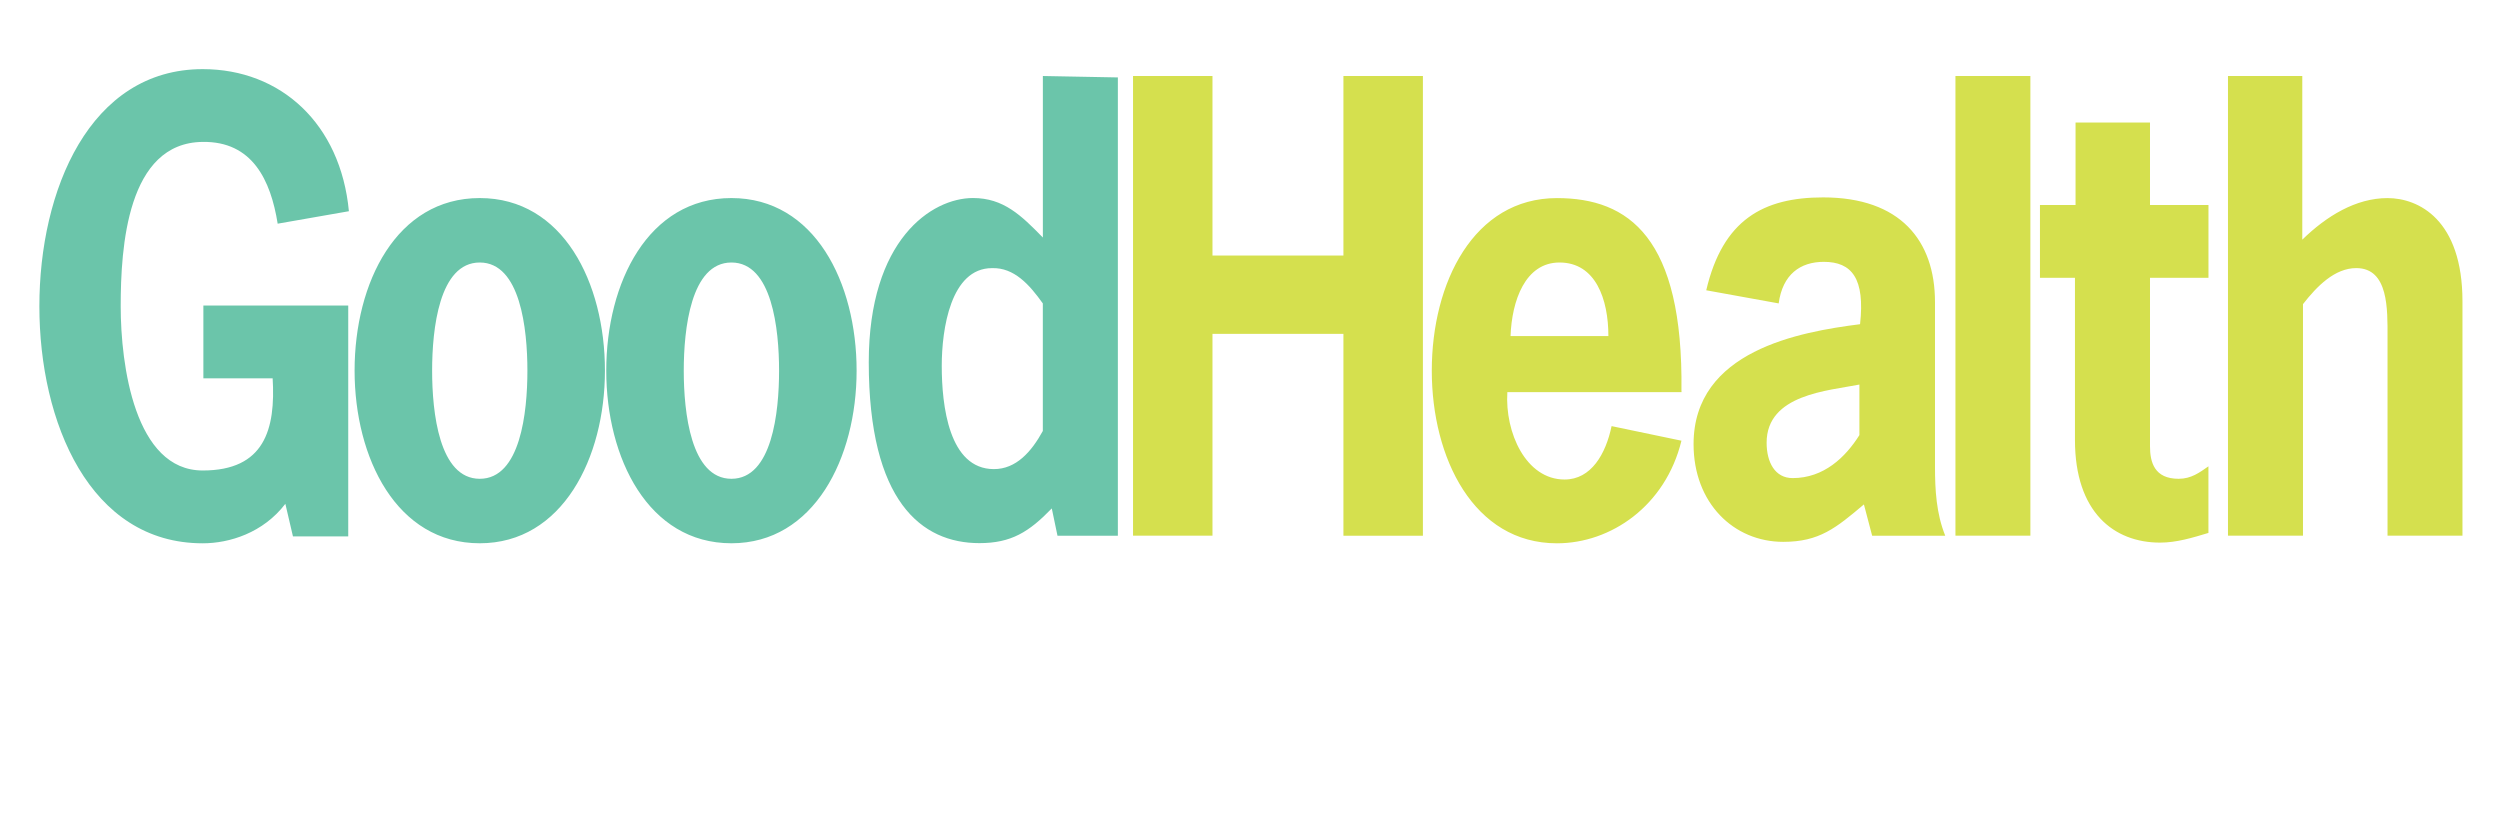
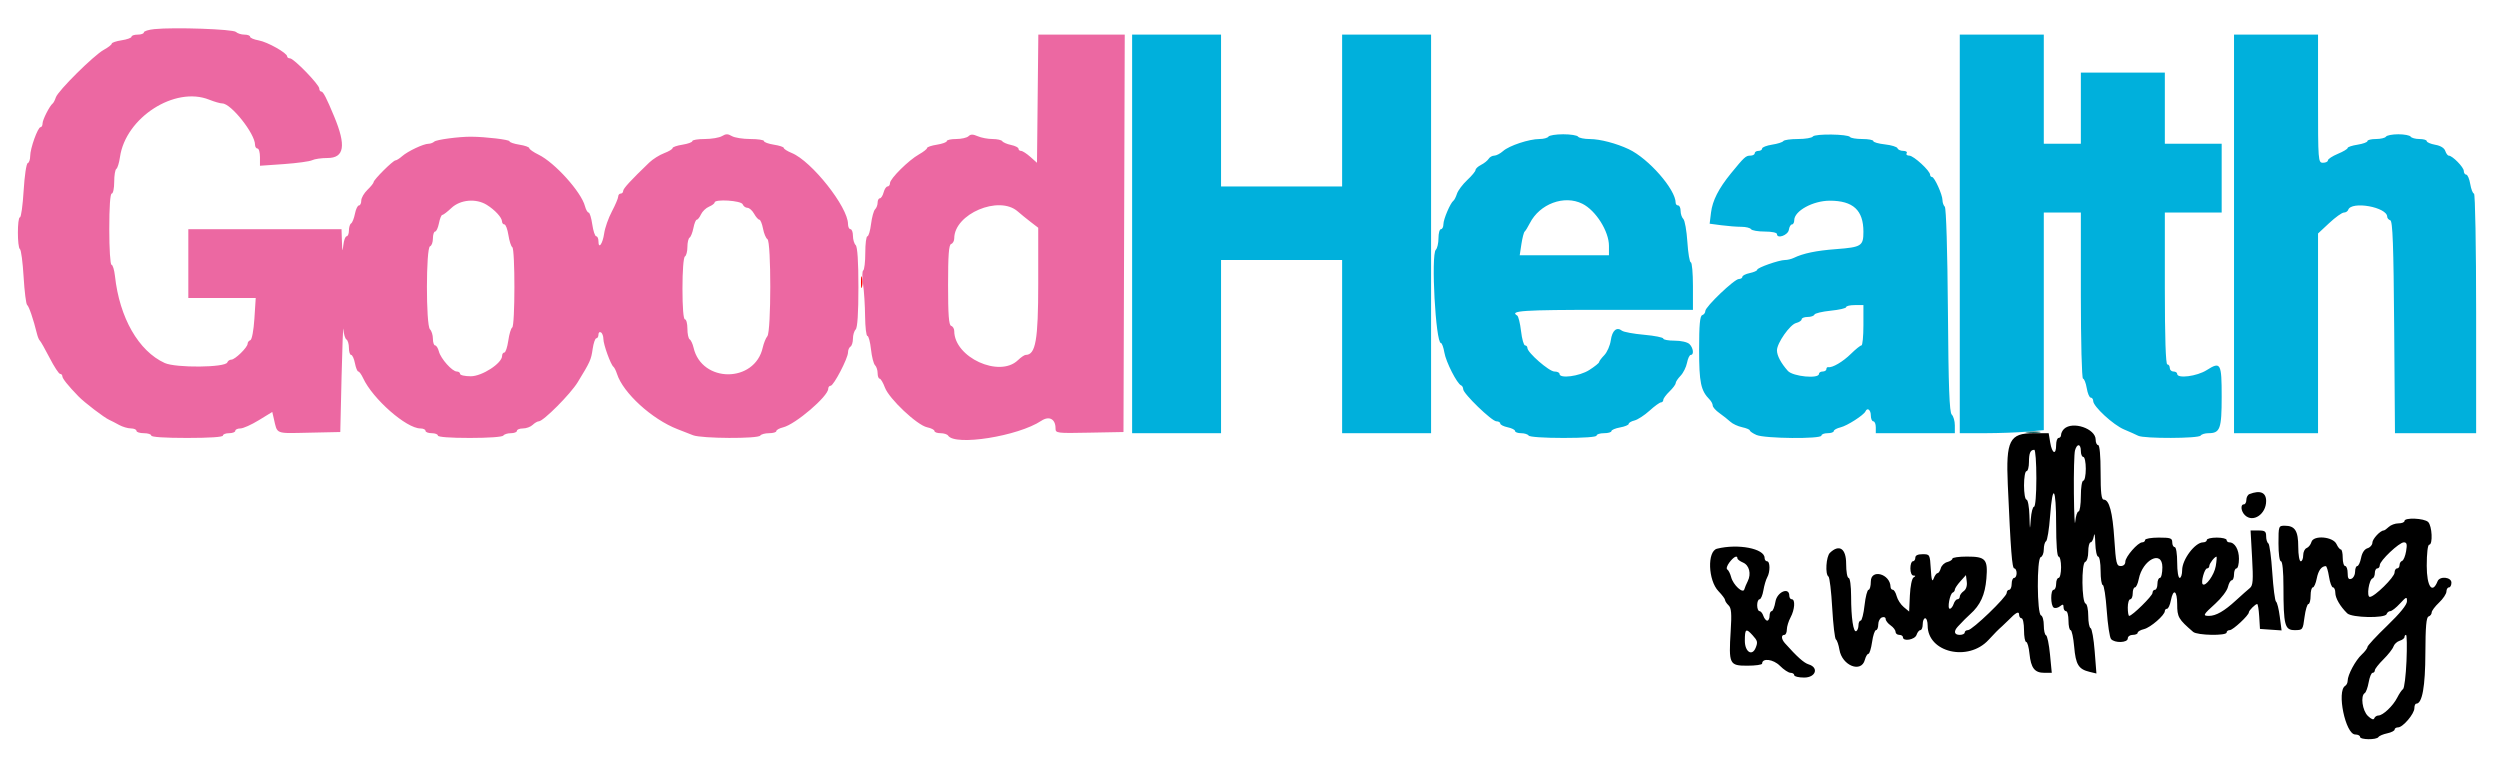
- <svg xmlns="http://www.w3.org/2000/svg" xmlns:xlink="http://www.w3.org/1999/xlink" version="1.1" id="Layer_1" x="0px" y="0px" width="71.999px" height="24px" viewBox="0 0 71.999 24" enable-background="new 0 0 71.999 24" xml:space="preserve">
-   <g>
-     <g>
-       <g>
-         <g>
-           <defs>
-             <rect id="SVGID_1_" y="1.811" width="71.999" height="14.035" />
-           </defs>
-           <clipPath id="SVGID_2_">
-             <use xlink:href="#SVGID_1_" overflow="visible" />
-           </clipPath>
-           <path clip-path="url(#SVGID_2_)" fill="#D5E04E" d="M66.325,2.189h-2.16v13.238h2.16V8.759c0.404-0.519,0.916-1.038,1.535-1.038      c0.934,0,0.9,1.198,0.9,1.977v5.729h2.158V8.68c0-2.355-1.264-2.975-2.158-2.975c-0.914,0-1.758,0.518-2.455,1.197V2.189H66.325      z M61.937,3.528h-2.162v2.375h-1.025V8h1.008v4.672c0,2.076,1.117,2.955,2.451,2.955c0.479,0,0.934-0.141,1.393-0.279V13.43      c-0.258,0.18-0.496,0.359-0.859,0.359c-0.699,0-0.824-0.479-0.824-0.938V8h1.684V5.903h-1.684V3.528H61.937z M58.474,2.189      h-2.158v13.238h2.158V2.189z M53.55,12.531c-0.402,0.639-1.025,1.238-1.922,1.238c-0.512,0-0.75-0.459-0.75-1.019      c0-1.396,1.777-1.496,2.672-1.675V12.531z M53.917,15.428h2.105c-0.258-0.641-0.295-1.318-0.295-1.998V8.7      c0-1.777-1.004-3.015-3.221-3.015c-1.719,0-2.889,0.64-3.367,2.675l2.086,0.378c0.113-0.837,0.623-1.197,1.299-1.197      c0.809,0,1.191,0.478,1.045,1.796c-1.738,0.221-4.795,0.76-4.795,3.455c0,1.694,1.154,2.813,2.582,2.813      c1.041,0,1.52-0.399,2.324-1.078L53.917,15.428z M48.425,11.256c0.057-4.413-1.516-5.551-3.586-5.551      c-2.396,0-3.604,2.435-3.604,4.971c0,2.516,1.207,4.971,3.604,4.971c1.557,0,3.129-1.08,3.586-2.955l-2.012-0.42      c-0.166,0.799-0.586,1.538-1.354,1.538c-1.115,0-1.721-1.355-1.648-2.516h5.016v-0.037H48.425z M43.503,9.678      c0.037-1.019,0.422-2.118,1.41-2.118c1.043,0,1.408,1.059,1.408,2.118H43.503z M34.919,7.36V2.189h-2.288v13.238h2.288V9.616      h3.771v5.812h2.289V2.189h-2.289V7.36H34.919z" />
-         </g>
-       </g>
-     </g>
-     <g>
-       <g>
-         <g>
-           <defs>
-             <rect id="SVGID_3_" y="1.811" width="71.999" height="14.035" />
-           </defs>
-           <clipPath id="SVGID_4_">
-             <use xlink:href="#SVGID_3_" overflow="visible" />
-           </clipPath>
-           <path clip-path="url(#SVGID_4_)" fill="#6BC5AA" d="M30.033,8.739v3.673c-0.329,0.6-0.769,1.098-1.409,1.098      c-1.299,0-1.502-1.836-1.502-2.974c0-1.057,0.257-2.814,1.447-2.814C29.208,7.702,29.65,8.201,30.033,8.739 M30.455,15.428      h1.739V2.23l-2.16-0.041v4.652c-0.623-0.639-1.134-1.138-2.012-1.138c-1.191,0-3.002,1.197-3.002,4.73      c0,4.012,1.521,5.209,3.186,5.209c0.914,0,1.427-0.319,2.085-1L30.455,15.428z M21.065,13.789c-1.171,0-1.373-1.916-1.373-3.113      c0-1.197,0.202-3.116,1.373-3.116s1.372,1.919,1.372,3.116C22.437,11.873,22.237,13.789,21.065,13.789 M21.065,15.646      c2.379,0,3.605-2.455,3.605-4.971c0-2.536-1.208-4.971-3.605-4.971c-2.398,0-3.605,2.435-3.605,4.971      C17.46,13.191,18.667,15.646,21.065,15.646 M13.817,13.789c-1.171,0-1.372-1.916-1.372-3.113c0-1.197,0.201-3.116,1.372-3.116      c1.171,0,1.372,1.919,1.372,3.116C15.189,11.873,14.989,13.789,13.817,13.789 M13.817,15.646c2.379,0,3.605-2.455,3.605-4.971      c0-2.536-1.208-4.971-3.605-4.971c-2.398,0-3.605,2.435-3.605,4.971C10.213,13.191,11.421,15.646,13.817,15.646 M7.851,10.875      c0.093,1.496-0.237,2.675-2.013,2.675c-1.958,0-2.362-3.037-2.362-4.731c0-1.698,0.185-4.712,2.362-4.732      c1.429-0.02,1.958,1.098,2.159,2.355l2.051-0.359C9.811,3.568,8.09,1.991,5.838,1.991c-3.259,0-4.704,3.494-4.704,6.829      c0,3.335,1.445,6.827,4.704,6.827c0.769,0,1.739-0.299,2.38-1.137l0.219,0.938h1.592V8.799H5.857v2.096h1.994V10.875z" />
-         </g>
-       </g>
-     </g>
-     <g>
-       <g>
-         <g>
-           <defs>
-             <rect id="SVGID_5_" y="1.811" width="71.999" height="14.035" />
-           </defs>
-           <clipPath id="SVGID_6_">
-             <use xlink:href="#SVGID_5_" overflow="visible" />
-           </clipPath>
-           <path clip-path="url(#SVGID_6_)" fill="none" d="M30.033,8.739v3.673c-0.329,0.6-0.769,1.098-1.409,1.098      c-1.299,0-1.502-1.836-1.502-2.974c0-1.057,0.257-2.814,1.447-2.814C29.208,7.702,29.65,8.201,30.033,8.739z M30.455,15.428      h1.739V2.23l-2.16-0.041v4.652c-0.623-0.639-1.134-1.138-2.012-1.138c-1.191,0-3.002,1.197-3.002,4.73      c0,4.012,1.521,5.209,3.186,5.209c0.914,0,1.427-0.319,2.085-1L30.455,15.428z M21.065,13.789c-1.171,0-1.373-1.916-1.373-3.113      c0-1.197,0.202-3.116,1.373-3.116s1.372,1.919,1.372,3.116C22.437,11.873,22.237,13.789,21.065,13.789z M21.065,15.646      c2.379,0,3.605-2.455,3.605-4.971c0-2.536-1.208-4.971-3.605-4.971c-2.398,0-3.605,2.435-3.605,4.971      C17.46,13.191,18.667,15.646,21.065,15.646z M13.817,13.789c-1.171,0-1.372-1.916-1.372-3.113c0-1.197,0.201-3.116,1.372-3.116      c1.171,0,1.372,1.919,1.372,3.116C15.189,11.873,14.989,13.789,13.817,13.789z M13.817,15.646c2.379,0,3.605-2.455,3.605-4.971      c0-2.536-1.208-4.971-3.605-4.971c-2.398,0-3.605,2.435-3.605,4.971C10.213,13.191,11.421,15.646,13.817,15.646z M7.851,10.875      c0.093,1.496-0.237,2.675-2.013,2.675c-1.958,0-2.362-3.037-2.362-4.731c0-1.698,0.185-4.712,2.362-4.732      c1.429-0.02,1.958,1.098,2.159,2.355l2.051-0.359C9.811,3.568,8.09,1.991,5.838,1.991c-3.259,0-4.704,3.494-4.704,6.829      c0,3.335,1.445,6.827,4.704,6.827c0.769,0,1.739-0.299,2.38-1.137l0.219,0.938h1.592V8.799H5.857v2.096h1.994V10.875z" />
-         </g>
-       </g>
-     </g>
+ <svg xmlns="http://www.w3.org/2000/svg" version="1.1" width="79px" height="24px" viewBox="-0.083 0 79 24" enable-background="new -0.083 0 79 24" xml:space="preserve">
+   <rect id="backgroundrect" width="41.146" height="12.5" x="0" y="0.521" fill="none" stroke="none" class="" style="" />
+   <g class="currentLayer" style="">
+     <path id="path0" d="M65.141,13.554 C65.089,13.604 65.047,13.688 65.047,13.742 C65.047,13.795 65.012,13.839 64.969,13.839 C64.926,13.839 64.891,13.94 64.891,14.064 C64.891,14.391 64.763,14.34 64.705,13.989 L64.655,13.689 L64.182,13.689 C63.417,13.689 63.302,13.918 63.363,15.308 C63.456,17.41 63.498,17.962 63.569,17.962 C63.609,17.962 63.642,18.03 63.642,18.112 C63.642,18.195 63.607,18.262 63.564,18.262 C63.521,18.262 63.486,18.347 63.486,18.45 C63.486,18.553 63.45,18.637 63.408,18.637 C63.365,18.637 63.329,18.682 63.329,18.737 C63.329,18.866 62.241,19.912 62.106,19.912 C62.049,19.912 62.002,19.945 62.002,19.987 C62.002,20.028 61.932,20.062 61.846,20.062 C61.668,20.062 61.644,19.95 61.788,19.796 C61.957,19.615 62.07,19.502 62.174,19.409 C62.496,19.123 62.644,18.798 62.687,18.286 C62.738,17.669 62.666,17.588 62.071,17.588 C61.818,17.588 61.612,17.617 61.612,17.654 C61.612,17.69 61.539,17.738 61.45,17.761 C61.361,17.783 61.269,17.871 61.246,17.957 C61.222,18.042 61.176,18.112 61.143,18.112 C61.11,18.112 61.055,18.188 61.021,18.281 C60.974,18.406 60.951,18.329 60.93,17.981 C60.902,17.518 60.899,17.513 60.671,17.513 C60.518,17.513 60.441,17.55 60.441,17.625 C60.441,17.687 60.406,17.737 60.363,17.737 C60.32,17.737 60.285,17.839 60.285,17.962 C60.285,18.092 60.326,18.188 60.382,18.188 C60.457,18.189 60.458,18.203 60.386,18.247 C60.333,18.279 60.283,18.523 60.269,18.815 L60.246,19.325 L60.075,19.183 C59.981,19.105 59.881,18.95 59.852,18.839 C59.823,18.728 59.768,18.637 59.73,18.637 C59.691,18.637 59.659,18.595 59.658,18.543 C59.646,18.132 59.035,17.966 59.035,18.375 C59.035,18.519 59.003,18.637 58.964,18.637 C58.924,18.637 58.867,18.856 58.837,19.124 C58.808,19.392 58.752,19.612 58.714,19.612 C58.676,19.612 58.645,19.677 58.645,19.757 C58.645,19.837 58.614,19.921 58.577,19.943 C58.483,19.999 58.413,19.534 58.412,18.843 C58.411,18.506 58.378,18.262 58.333,18.262 C58.29,18.262 58.255,18.062 58.255,17.812 C58.255,17.332 58.037,17.186 57.742,17.47 C57.622,17.585 57.587,18.153 57.696,18.218 C57.732,18.239 57.786,18.687 57.815,19.212 C57.845,19.738 57.897,20.186 57.933,20.208 C57.968,20.231 58.017,20.376 58.043,20.531 C58.126,21.036 58.735,21.277 58.847,20.849 C58.874,20.746 58.924,20.661 58.959,20.661 C58.993,20.661 59.045,20.493 59.075,20.286 C59.104,20.08 59.16,19.912 59.199,19.912 C59.238,19.912 59.27,19.831 59.27,19.732 C59.27,19.633 59.322,19.533 59.387,19.51 C59.452,19.485 59.504,19.508 59.504,19.56 C59.504,19.612 59.574,19.702 59.66,19.762 C59.746,19.821 59.816,19.913 59.816,19.966 C59.816,20.018 59.869,20.062 59.933,20.062 C59.998,20.062 60.05,20.095 60.05,20.136 C60.05,20.282 60.429,20.216 60.48,20.062 C60.507,19.979 60.562,19.912 60.602,19.912 C60.642,19.912 60.675,19.827 60.675,19.724 C60.675,19.621 60.71,19.537 60.753,19.537 C60.796,19.537 60.831,19.641 60.831,19.769 C60.831,20.618 62.113,20.919 62.755,20.221 C62.966,19.993 63.049,19.908 63.189,19.784 C63.245,19.734 63.333,19.65 63.384,19.597 C63.618,19.354 63.72,19.301 63.72,19.421 C63.72,19.485 63.755,19.537 63.798,19.537 C63.841,19.537 63.876,19.705 63.876,19.912 C63.876,20.118 63.907,20.286 63.944,20.286 C63.982,20.286 64.029,20.454 64.049,20.659 C64.095,21.111 64.212,21.261 64.519,21.261 L64.753,21.261 L64.697,20.68 C64.666,20.36 64.61,20.088 64.571,20.074 C64.532,20.06 64.501,19.92 64.501,19.762 C64.501,19.604 64.462,19.462 64.414,19.447 C64.285,19.405 64.276,17.647 64.404,17.606 C64.457,17.589 64.501,17.479 64.501,17.361 C64.501,17.243 64.533,17.127 64.572,17.104 C64.612,17.08 64.669,16.724 64.7,16.312 C64.779,15.236 64.891,15.39 64.891,16.575 C64.891,17.2 64.921,17.588 64.969,17.588 C65.012,17.588 65.047,17.739 65.047,17.925 C65.047,18.11 65.012,18.262 64.969,18.262 C64.926,18.262 64.891,18.347 64.891,18.45 C64.891,18.553 64.856,18.637 64.813,18.637 C64.709,18.637 64.712,19.14 64.816,19.201 C64.861,19.228 64.949,19.209 65.012,19.159 C65.103,19.086 65.125,19.092 65.125,19.19 C65.125,19.257 65.16,19.312 65.203,19.312 C65.246,19.312 65.281,19.447 65.281,19.612 C65.281,19.777 65.311,19.912 65.348,19.912 C65.385,19.912 65.435,20.148 65.461,20.437 C65.51,21.002 65.599,21.147 65.948,21.231 L66.164,21.283 L66.109,20.579 C66.079,20.191 66.021,19.863 65.98,19.849 C65.939,19.835 65.906,19.661 65.906,19.462 C65.906,19.263 65.868,19.087 65.822,19.072 C65.697,19.033 65.686,17.795 65.809,17.756 C65.864,17.738 65.906,17.598 65.906,17.431 C65.906,17.27 65.939,17.138 65.979,17.138 C66.019,17.138 66.066,17.045 66.084,16.932 C66.102,16.818 66.122,16.919 66.128,17.156 C66.135,17.394 66.175,17.588 66.218,17.588 C66.261,17.588 66.296,17.788 66.296,18.037 C66.296,18.285 66.327,18.487 66.365,18.487 C66.403,18.487 66.459,18.85 66.49,19.293 C66.521,19.736 66.582,20.141 66.626,20.193 C66.741,20.328 67.155,20.314 67.155,20.174 C67.155,20.112 67.224,20.062 67.311,20.062 C67.397,20.062 67.467,20.032 67.467,19.995 C67.467,19.958 67.557,19.906 67.668,19.88 C67.874,19.83 68.326,19.438 68.326,19.309 C68.326,19.269 68.357,19.237 68.395,19.237 C68.434,19.237 68.488,19.119 68.516,18.974 C68.592,18.585 68.716,18.657 68.716,19.09 C68.716,19.5 68.755,19.566 69.221,19.968 C69.351,20.08 70.278,20.096 70.278,19.987 C70.278,19.945 70.323,19.912 70.378,19.912 C70.478,19.912 70.981,19.443 70.981,19.35 C70.981,19.292 71.186,19.087 71.244,19.087 C71.266,19.087 71.295,19.264 71.308,19.481 L71.332,19.874 L71.673,19.898 L72.015,19.921 L71.958,19.485 C71.927,19.245 71.874,19.033 71.84,19.012 C71.806,18.991 71.753,18.578 71.721,18.092 C71.69,17.607 71.633,17.192 71.596,17.17 C71.558,17.147 71.527,17.046 71.527,16.946 C71.527,16.791 71.49,16.763 71.281,16.763 L71.035,16.763 L71.083,17.625 C71.123,18.337 71.111,18.503 71.014,18.581 C70.95,18.632 70.751,18.81 70.571,18.974 C70.206,19.31 69.942,19.462 69.722,19.462 C69.514,19.462 69.532,19.427 69.924,19.073 C70.115,18.9 70.294,18.664 70.32,18.548 C70.347,18.432 70.401,18.337 70.44,18.337 C70.48,18.337 70.512,18.253 70.512,18.15 C70.512,18.047 70.547,17.962 70.59,17.962 C70.633,17.962 70.668,17.825 70.668,17.657 C70.668,17.363 70.535,17.138 70.362,17.138 C70.316,17.138 70.278,17.104 70.278,17.063 C70.278,17.022 70.137,16.988 69.966,16.988 C69.794,16.988 69.653,17.022 69.653,17.063 C69.653,17.104 69.601,17.138 69.536,17.138 C69.281,17.138 68.873,17.678 68.873,18.017 C68.873,18.152 68.837,18.262 68.795,18.262 C68.75,18.262 68.716,18.05 68.716,17.775 C68.716,17.5 68.682,17.288 68.638,17.288 C68.595,17.288 68.56,17.22 68.56,17.138 C68.56,17.006 68.508,16.988 68.131,16.988 C67.895,16.988 67.702,17.022 67.702,17.063 C67.702,17.104 67.661,17.138 67.611,17.138 C67.475,17.138 67.077,17.595 67.077,17.751 C67.077,17.834 67.02,17.887 66.931,17.887 C66.8,17.887 66.779,17.8 66.73,17.044 C66.675,16.183 66.569,15.788 66.394,15.788 C66.321,15.788 66.296,15.568 66.296,14.926 C66.296,14.401 66.266,14.064 66.218,14.064 C66.175,14.064 66.14,13.987 66.14,13.893 C66.14,13.544 65.409,13.297 65.141,13.554 M65.672,14.251 C65.672,14.355 65.707,14.439 65.75,14.439 C65.793,14.439 65.828,14.608 65.828,14.814 C65.828,15.02 65.793,15.189 65.75,15.189 C65.706,15.189 65.672,15.401 65.672,15.676 C65.672,15.944 65.638,16.163 65.598,16.163 C65.558,16.163 65.511,16.307 65.495,16.482 C65.478,16.657 65.459,16.261 65.452,15.601 C65.445,14.941 65.461,14.325 65.487,14.233 C65.55,14.006 65.672,14.018 65.672,14.251 M64.266,15.114 C64.266,15.63 64.235,16.013 64.192,16.013 C64.152,16.013 64.106,16.19 64.09,16.407 C64.063,16.775 64.06,16.768 64.047,16.294 C64.039,16.016 63.997,15.788 63.954,15.788 C63.911,15.788 63.876,15.588 63.876,15.338 C63.876,15.089 63.911,14.889 63.954,14.889 C63.997,14.889 64.032,14.759 64.032,14.601 C64.032,14.316 64.077,14.214 64.201,14.214 C64.237,14.214 64.266,14.619 64.266,15.114 M71,15.613 C70.946,15.634 70.902,15.716 70.902,15.794 C70.902,15.874 70.867,15.938 70.824,15.938 C70.708,15.938 70.73,16.158 70.858,16.281 C71.113,16.526 71.527,16.249 71.527,15.833 C71.527,15.56 71.339,15.482 71,15.613 M75.899,16.463 C75.899,16.504 75.814,16.538 75.71,16.538 C75.605,16.538 75.467,16.589 75.403,16.65 C75.338,16.712 75.266,16.763 75.242,16.763 C75.135,16.763 74.884,17.033 74.884,17.149 C74.884,17.22 74.815,17.299 74.731,17.324 C74.634,17.354 74.559,17.466 74.527,17.629 C74.499,17.771 74.445,17.887 74.407,17.887 C74.369,17.887 74.338,17.968 74.338,18.067 C74.338,18.166 74.285,18.266 74.221,18.289 C74.133,18.322 74.103,18.277 74.103,18.11 C74.103,17.988 74.068,17.887 74.025,17.887 C73.982,17.887 73.947,17.769 73.947,17.625 C73.947,17.481 73.921,17.363 73.888,17.363 C73.855,17.363 73.793,17.287 73.751,17.194 C73.642,16.955 73.019,16.903 72.958,17.128 C72.935,17.21 72.868,17.295 72.808,17.318 C72.747,17.34 72.698,17.443 72.698,17.548 C72.698,17.652 72.663,17.737 72.62,17.737 C72.577,17.737 72.542,17.536 72.542,17.282 C72.542,16.776 72.439,16.613 72.118,16.613 C71.92,16.613 71.917,16.621 71.917,17.175 C71.917,17.5 71.95,17.737 71.995,17.737 C72.043,17.737 72.074,18.057 72.074,18.543 C72.076,19.763 72.114,19.912 72.43,19.912 C72.683,19.912 72.688,19.905 72.74,19.499 C72.77,19.272 72.825,19.087 72.863,19.087 C72.901,19.087 72.932,18.969 72.932,18.825 C72.932,18.68 72.964,18.562 73.002,18.562 C73.04,18.562 73.096,18.436 73.126,18.281 C73.176,18.027 73.274,17.892 73.412,17.889 C73.439,17.888 73.485,18.039 73.514,18.225 C73.543,18.41 73.599,18.562 73.64,18.562 C73.68,18.562 73.713,18.639 73.713,18.733 C73.713,18.899 73.866,19.163 74.089,19.381 C74.232,19.522 75.285,19.543 75.333,19.406 C75.351,19.354 75.404,19.312 75.45,19.312 C75.496,19.312 75.634,19.205 75.755,19.073 C75.963,18.851 75.977,18.846 75.977,19.002 C75.977,19.111 75.759,19.379 75.353,19.771 C75.009,20.101 74.728,20.405 74.728,20.445 C74.728,20.485 74.647,20.593 74.548,20.684 C74.352,20.863 74.103,21.326 74.103,21.512 C74.103,21.575 74.068,21.648 74.025,21.673 C73.75,21.837 74.034,23.21 74.343,23.21 C74.426,23.21 74.494,23.244 74.494,23.285 C74.494,23.379 75.015,23.385 75.076,23.291 C75.1,23.253 75.225,23.2 75.354,23.173 C75.482,23.146 75.587,23.092 75.587,23.054 C75.587,23.016 75.636,22.985 75.697,22.985 C75.848,22.985 76.211,22.557 76.211,22.38 C76.211,22.3 76.238,22.236 76.27,22.236 C76.46,22.236 76.556,21.7 76.559,20.63 C76.562,19.804 76.588,19.504 76.66,19.481 C76.714,19.463 76.758,19.407 76.758,19.355 C76.758,19.304 76.862,19.163 76.99,19.043 C77.118,18.923 77.223,18.765 77.224,18.693 C77.225,18.621 77.261,18.562 77.304,18.562 C77.347,18.562 77.382,18.495 77.382,18.412 C77.382,18.234 77.014,18.196 76.945,18.367 C76.778,18.786 76.602,18.536 76.602,17.88 C76.602,17.485 76.634,17.213 76.68,17.213 C76.8,17.213 76.772,16.616 76.646,16.495 C76.521,16.374 75.899,16.348 75.899,16.463 M75.95,17.418 C75.924,17.573 75.867,17.71 75.823,17.724 C75.779,17.738 75.743,17.798 75.743,17.856 C75.743,17.915 75.708,17.962 75.665,17.962 C75.622,17.962 75.586,18.021 75.585,18.094 C75.584,18.239 74.951,18.862 74.804,18.862 C74.694,18.862 74.775,18.315 74.891,18.275 C74.93,18.261 74.962,18.185 74.962,18.106 C74.962,18.027 74.997,17.962 75.04,17.962 C75.083,17.962 75.118,17.916 75.118,17.859 C75.118,17.719 75.732,17.138 75.879,17.138 C75.972,17.138 75.988,17.198 75.95,17.418 M54.175,17.339 C53.86,17.419 53.891,18.341 54.222,18.683 C54.336,18.801 54.429,18.926 54.429,18.96 C54.429,18.995 54.479,19.071 54.54,19.129 C54.627,19.212 54.642,19.388 54.607,19.939 C54.542,20.99 54.564,21.036 55.133,21.036 C55.39,21.036 55.6,21.006 55.6,20.97 C55.6,20.785 55.952,20.828 56.162,21.039 C56.283,21.161 56.435,21.261 56.499,21.261 C56.563,21.261 56.615,21.295 56.615,21.336 C56.615,21.377 56.756,21.411 56.928,21.411 C57.295,21.411 57.402,21.096 57.069,20.994 C56.921,20.949 56.702,20.753 56.322,20.327 C56.205,20.196 56.195,20.062 56.303,20.062 C56.346,20.062 56.381,19.986 56.381,19.893 C56.382,19.8 56.435,19.627 56.499,19.509 C56.631,19.265 56.654,18.937 56.537,18.937 C56.494,18.937 56.459,18.886 56.459,18.825 C56.459,18.538 56.072,18.703 56.021,19.012 C55.993,19.177 55.94,19.312 55.903,19.312 C55.865,19.312 55.835,19.379 55.835,19.462 C55.835,19.544 55.802,19.612 55.762,19.612 C55.722,19.612 55.667,19.544 55.639,19.462 C55.612,19.379 55.557,19.312 55.517,19.312 C55.477,19.312 55.444,19.227 55.444,19.124 C55.444,19.021 55.478,18.937 55.519,18.937 C55.56,18.937 55.614,18.81 55.64,18.656 C55.666,18.501 55.72,18.316 55.761,18.244 C55.858,18.073 55.855,17.737 55.756,17.737 C55.714,17.737 55.678,17.689 55.678,17.63 C55.678,17.335 54.84,17.173 54.175,17.339 M54.82,17.645 C54.82,17.676 54.899,17.735 54.995,17.776 C55.194,17.86 55.263,18.132 55.145,18.367 C55.101,18.454 55.053,18.569 55.038,18.623 C54.997,18.773 54.686,18.485 54.621,18.238 C54.592,18.127 54.537,18.017 54.499,17.995 C54.46,17.972 54.491,17.872 54.566,17.773 C54.701,17.594 54.82,17.534 54.82,17.645 M68.248,17.925 C68.248,18.11 68.213,18.262 68.17,18.262 C68.127,18.262 68.092,18.347 68.092,18.45 C68.092,18.553 68.057,18.637 68.014,18.637 C67.971,18.637 67.936,18.682 67.936,18.737 C67.936,18.831 67.294,19.462 67.199,19.462 C67.175,19.462 67.155,19.344 67.155,19.199 C67.155,19.055 67.19,18.937 67.233,18.937 C67.276,18.937 67.311,18.853 67.311,18.75 C67.311,18.646 67.342,18.562 67.38,18.562 C67.419,18.562 67.473,18.445 67.501,18.301 C67.622,17.682 68.248,17.366 68.248,17.925 M69.935,17.889 C69.889,18.167 69.614,18.549 69.522,18.461 C69.459,18.401 69.58,17.962 69.66,17.962 C69.699,17.962 69.731,17.927 69.731,17.884 C69.731,17.81 69.894,17.596 69.956,17.59 C69.972,17.589 69.963,17.723 69.935,17.889 M61.97,18.679 C61.902,18.727 61.846,18.804 61.846,18.852 C61.846,18.899 61.813,18.937 61.773,18.937 C61.733,18.937 61.678,19.004 61.651,19.087 C61.624,19.169 61.57,19.237 61.53,19.237 C61.444,19.237 61.532,18.76 61.624,18.725 C61.66,18.711 61.69,18.669 61.69,18.631 C61.69,18.594 61.769,18.476 61.866,18.368 L62.041,18.173 L62.067,18.383 C62.084,18.511 62.046,18.626 61.97,18.679 M55.298,20.073 C55.457,20.249 55.468,20.29 55.397,20.468 C55.285,20.748 55.054,20.6 55.054,20.249 C55.054,19.869 55.09,19.843 55.298,20.073 M75.962,20.893 C75.942,21.35 75.893,21.746 75.854,21.773 C75.814,21.801 75.73,21.924 75.668,22.048 C75.536,22.308 75.217,22.61 75.074,22.61 C75.02,22.61 74.961,22.651 74.944,22.699 C74.924,22.757 74.853,22.73 74.743,22.625 C74.567,22.456 74.503,21.986 74.643,21.902 C74.682,21.879 74.738,21.725 74.767,21.561 C74.796,21.396 74.852,21.261 74.891,21.261 C74.93,21.261 74.962,21.226 74.962,21.182 C74.962,21.139 75.084,20.983 75.233,20.836 C75.382,20.688 75.525,20.506 75.55,20.431 C75.575,20.356 75.663,20.273 75.747,20.248 C75.831,20.222 75.899,20.17 75.899,20.131 C75.899,20.093 75.921,20.062 75.948,20.062 C75.975,20.062 75.981,20.435 75.962,20.893 " stroke="none" fill="#000000" fill-rule="evenodd" class="" />
+     <path id="path1" d="M63.975,13.668 C64.093,13.685 64.269,13.685 64.365,13.667 C64.461,13.649 64.364,13.635 64.149,13.636 C63.935,13.636 63.856,13.651 63.975,13.668 " stroke="none" fill="#005555" fill-rule="evenodd" class="" />
+     <path id="path2" d="M27.124,8.929 C27.124,9.094 27.14,9.152 27.159,9.059 C27.178,8.966 27.177,8.831 27.158,8.759 C27.138,8.687 27.123,8.764 27.124,8.929 " stroke="none" fill="#ff0000" fill-rule="evenodd" class="" />
+     <path id="path3" d="M35.692,7.392 L35.692,13.689 L37.097,13.689 L38.502,13.689 L38.502,10.953 L38.502,8.216 L40.415,8.216 L42.328,8.216 L42.328,10.953 L42.328,13.689 L43.733,13.689 L45.139,13.689 L45.139,7.392 L45.139,1.094 L43.733,1.094 L42.328,1.094 L42.328,3.493 L42.328,5.892 L40.415,5.892 L38.502,5.892 L38.502,3.493 L38.502,1.094 L37.097,1.094 L35.692,1.094 L35.692,7.392 M61.846,7.392 L61.846,13.689 L62.646,13.689 C63.086,13.688 63.684,13.667 63.974,13.64 L64.501,13.592 L64.501,10.155 L64.501,6.717 L65.086,6.717 L65.672,6.717 L65.672,9.341 C65.672,10.784 65.702,11.965 65.74,11.965 C65.777,11.965 65.83,12.1 65.858,12.265 C65.885,12.43 65.942,12.565 65.985,12.565 C66.027,12.565 66.062,12.613 66.062,12.672 C66.062,12.844 66.698,13.429 67.038,13.571 C67.21,13.643 67.411,13.733 67.486,13.771 C67.671,13.864 69.397,13.859 69.458,13.764 C69.485,13.723 69.595,13.689 69.703,13.689 C70.073,13.689 70.122,13.554 70.122,12.537 C70.122,11.472 70.091,11.416 69.65,11.695 C69.341,11.892 68.716,11.972 68.716,11.815 C68.716,11.774 68.664,11.74 68.599,11.74 C68.535,11.74 68.482,11.689 68.482,11.628 C68.482,11.566 68.447,11.515 68.404,11.515 C68.354,11.515 68.326,10.665 68.326,9.116 L68.326,6.717 L69.224,6.717 L70.122,6.717 L70.122,5.63 L70.122,4.543 L69.224,4.543 L68.326,4.543 L68.326,3.418 L68.326,2.294 L66.999,2.294 L65.672,2.294 L65.672,3.418 L65.672,4.543 L65.086,4.543 L64.501,4.543 L64.501,2.819 L64.501,1.094 L63.173,1.094 L61.846,1.094 L61.846,7.392 M70.512,7.392 L70.512,13.689 L71.839,13.689 L73.167,13.689 L73.167,10.534 L73.167,7.378 L73.521,7.048 C73.716,6.866 73.924,6.717 73.983,6.717 C74.042,6.717 74.104,6.678 74.12,6.631 C74.221,6.342 75.353,6.544 75.353,6.851 C75.353,6.894 75.397,6.943 75.45,6.961 C75.526,6.985 75.553,7.746 75.573,10.34 L75.598,13.689 L76.881,13.689 L78.163,13.689 L78.163,9.903 C78.163,7.799 78.133,6.117 78.095,6.117 C78.058,6.117 78.005,5.982 77.977,5.817 C77.95,5.653 77.892,5.518 77.85,5.518 C77.808,5.518 77.773,5.465 77.773,5.402 C77.773,5.285 77.413,4.918 77.298,4.918 C77.264,4.918 77.215,4.851 77.188,4.771 C77.157,4.677 77.041,4.605 76.871,4.575 C76.723,4.548 76.602,4.496 76.602,4.46 C76.602,4.423 76.499,4.393 76.372,4.393 C76.246,4.393 76.121,4.359 76.094,4.318 C76.068,4.277 75.892,4.243 75.704,4.243 C75.516,4.243 75.34,4.277 75.314,4.318 C75.287,4.359 75.144,4.393 74.997,4.393 C74.849,4.393 74.728,4.422 74.728,4.458 C74.728,4.494 74.587,4.545 74.416,4.572 C74.244,4.598 74.103,4.645 74.103,4.676 C74.103,4.707 73.963,4.791 73.791,4.862 C73.619,4.934 73.479,5.026 73.479,5.068 C73.479,5.109 73.409,5.143 73.323,5.143 C73.17,5.143 73.167,5.093 73.167,3.119 L73.167,1.094 L71.839,1.094 L70.512,1.094 L70.512,7.392 M48.847,4.318 C48.821,4.359 48.693,4.393 48.564,4.393 C48.237,4.393 47.606,4.602 47.414,4.774 C47.325,4.853 47.201,4.918 47.137,4.918 C47.072,4.918 46.992,4.964 46.958,5.019 C46.923,5.075 46.816,5.161 46.72,5.209 C46.623,5.258 46.544,5.331 46.544,5.372 C46.544,5.412 46.426,5.555 46.281,5.69 C46.137,5.825 45.992,6.018 45.958,6.12 C45.925,6.222 45.875,6.322 45.846,6.342 C45.749,6.412 45.529,6.927 45.529,7.084 C45.529,7.171 45.494,7.242 45.451,7.242 C45.408,7.242 45.373,7.37 45.373,7.527 C45.373,7.683 45.335,7.848 45.289,7.892 C45.132,8.043 45.284,10.84 45.45,10.84 C45.482,10.84 45.531,10.975 45.559,11.139 C45.608,11.436 45.961,12.13 46.087,12.177 C46.124,12.191 46.154,12.246 46.154,12.299 C46.154,12.438 47.06,13.314 47.204,13.314 C47.27,13.314 47.325,13.345 47.325,13.383 C47.325,13.421 47.43,13.475 47.559,13.502 C47.688,13.529 47.793,13.582 47.793,13.62 C47.793,13.658 47.879,13.689 47.984,13.689 C48.088,13.689 48.196,13.723 48.222,13.764 C48.251,13.808 48.705,13.839 49.32,13.839 C49.968,13.839 50.369,13.81 50.369,13.764 C50.369,13.723 50.475,13.689 50.604,13.689 C50.733,13.689 50.838,13.659 50.838,13.623 C50.838,13.586 50.961,13.534 51.111,13.507 C51.261,13.48 51.384,13.429 51.384,13.394 C51.384,13.359 51.467,13.311 51.567,13.287 C51.667,13.262 51.881,13.124 52.041,12.979 C52.201,12.833 52.365,12.715 52.405,12.715 C52.445,12.715 52.477,12.679 52.477,12.636 C52.477,12.593 52.565,12.474 52.673,12.37 C52.78,12.267 52.868,12.149 52.868,12.108 C52.868,12.067 52.938,11.962 53.023,11.874 C53.108,11.786 53.2,11.601 53.227,11.464 C53.254,11.327 53.307,11.215 53.345,11.215 C53.454,11.215 53.426,10.991 53.303,10.872 C53.239,10.811 53.04,10.765 52.834,10.765 C52.638,10.765 52.477,10.736 52.477,10.699 C52.477,10.663 52.205,10.609 51.872,10.579 C51.54,10.55 51.224,10.491 51.171,10.45 C51.004,10.319 50.862,10.441 50.818,10.754 C50.795,10.919 50.702,11.131 50.612,11.224 C50.522,11.317 50.448,11.416 50.448,11.444 C50.448,11.472 50.308,11.584 50.137,11.693 C49.824,11.892 49.198,11.973 49.198,11.815 C49.198,11.774 49.125,11.74 49.036,11.74 C48.87,11.74 48.183,11.142 48.183,10.996 C48.183,10.952 48.15,10.915 48.109,10.915 C48.068,10.915 48.011,10.712 47.982,10.464 C47.953,10.215 47.898,9.994 47.861,9.972 C47.603,9.819 48.034,9.791 50.604,9.791 L53.414,9.791 L53.414,9.041 C53.414,8.629 53.384,8.291 53.347,8.291 C53.31,8.291 53.261,8.001 53.238,7.647 C53.215,7.293 53.158,6.965 53.11,6.92 C53.063,6.874 53.024,6.759 53.024,6.665 C53.024,6.57 52.989,6.492 52.946,6.492 C52.903,6.492 52.868,6.455 52.868,6.41 C52.868,5.987 52.012,5.009 51.384,4.714 C50.991,4.529 50.478,4.395 50.159,4.394 C49.98,4.394 49.81,4.359 49.784,4.318 C49.757,4.277 49.547,4.243 49.316,4.243 C49.084,4.243 48.874,4.277 48.847,4.318 M57.203,4.314 C57.175,4.358 56.963,4.393 56.732,4.393 C56.501,4.393 56.293,4.422 56.27,4.458 C56.247,4.494 56.087,4.545 55.914,4.571 C55.742,4.598 55.6,4.653 55.6,4.694 C55.6,4.735 55.548,4.768 55.483,4.768 C55.419,4.768 55.366,4.802 55.366,4.843 C55.366,4.884 55.304,4.918 55.227,4.918 C55.085,4.918 55.037,4.962 54.614,5.48 C54.226,5.957 54.032,6.337 53.985,6.717 L53.942,7.069 L54.313,7.118 C54.518,7.145 54.801,7.167 54.943,7.167 C55.085,7.167 55.222,7.201 55.249,7.242 C55.276,7.283 55.471,7.317 55.683,7.317 C55.905,7.317 56.069,7.351 56.069,7.397 C56.069,7.559 56.42,7.432 56.445,7.261 C56.459,7.168 56.503,7.092 56.543,7.092 C56.583,7.092 56.615,7.032 56.615,6.959 C56.615,6.666 57.206,6.342 57.738,6.342 C58.476,6.342 58.801,6.642 58.801,7.323 C58.801,7.772 58.741,7.811 57.942,7.872 C57.311,7.919 56.896,8.005 56.597,8.151 C56.522,8.187 56.399,8.216 56.323,8.216 C56.135,8.216 55.444,8.458 55.444,8.525 C55.444,8.555 55.339,8.602 55.21,8.629 C55.081,8.656 54.976,8.709 54.976,8.747 C54.976,8.785 54.926,8.816 54.865,8.816 C54.724,8.816 53.805,9.694 53.805,9.828 C53.805,9.883 53.761,9.942 53.707,9.959 C53.635,9.982 53.609,10.267 53.609,11.041 C53.609,12.092 53.662,12.343 53.941,12.626 C53.995,12.681 54.039,12.766 54.039,12.815 C54.039,12.864 54.134,12.971 54.25,13.053 C54.366,13.135 54.521,13.258 54.594,13.325 C54.666,13.393 54.835,13.472 54.968,13.5 C55.101,13.528 55.21,13.574 55.211,13.601 C55.211,13.629 55.306,13.694 55.421,13.745 C55.679,13.86 57.474,13.877 57.474,13.764 C57.474,13.723 57.562,13.689 57.669,13.689 C57.777,13.689 57.864,13.659 57.864,13.622 C57.864,13.586 57.961,13.532 58.079,13.504 C58.289,13.454 58.815,13.116 58.866,12.999 C58.924,12.867 59.035,12.951 59.035,13.127 C59.035,13.23 59.071,13.314 59.114,13.314 C59.157,13.314 59.192,13.399 59.192,13.502 L59.192,13.689 L60.441,13.689 L61.69,13.689 L61.69,13.442 C61.69,13.306 61.646,13.152 61.592,13.101 C61.518,13.029 61.489,12.242 61.471,9.806 C61.457,7.934 61.416,6.575 61.373,6.533 C61.333,6.494 61.3,6.402 61.3,6.328 C61.3,6.154 61.047,5.593 60.969,5.593 C60.936,5.593 60.909,5.561 60.909,5.523 C60.909,5.398 60.387,4.918 60.251,4.918 C60.179,4.918 60.141,4.884 60.168,4.843 C60.194,4.802 60.146,4.768 60.062,4.768 C59.977,4.768 59.894,4.731 59.879,4.686 C59.863,4.64 59.684,4.585 59.482,4.563 C59.279,4.541 59.114,4.494 59.114,4.458 C59.114,4.422 58.958,4.393 58.767,4.393 C58.576,4.393 58.402,4.364 58.379,4.33 C58.319,4.235 57.263,4.222 57.203,4.314 M49.919,6.438 C50.344,6.649 50.76,7.309 50.76,7.769 L50.76,8.067 L49.35,8.067 L47.94,8.067 L47.994,7.71 C48.024,7.515 48.07,7.337 48.097,7.317 C48.123,7.296 48.196,7.178 48.259,7.054 C48.572,6.44 49.347,6.153 49.919,6.438 M58.801,10.278 C58.801,10.629 58.773,10.915 58.739,10.915 C58.705,10.915 58.555,11.035 58.407,11.181 C58.152,11.432 57.817,11.629 57.689,11.602 C57.657,11.595 57.63,11.624 57.63,11.665 C57.63,11.706 57.577,11.74 57.513,11.74 C57.449,11.74 57.396,11.774 57.396,11.815 C57.396,11.978 56.573,11.899 56.414,11.721 C56.195,11.475 56.069,11.238 56.069,11.071 C56.069,10.842 56.479,10.256 56.674,10.207 C56.77,10.183 56.849,10.13 56.849,10.089 C56.849,10.049 56.934,10.016 57.038,10.016 C57.142,10.016 57.238,9.982 57.253,9.941 C57.267,9.901 57.498,9.845 57.767,9.818 C58.035,9.791 58.255,9.741 58.255,9.705 C58.255,9.67 58.378,9.641 58.528,9.641 L58.801,9.641 L58.801,10.278 " stroke="none" fill="#00b0dc" fill-rule="evenodd" class="" />
+     <path id="path4" d="M4.795,0.92 C4.612,0.938 4.463,0.985 4.463,1.024 C4.463,1.063 4.375,1.094 4.268,1.094 C4.16,1.094 4.073,1.124 4.073,1.16 C4.073,1.196 3.932,1.247 3.76,1.273 C3.589,1.299 3.448,1.347 3.448,1.379 C3.448,1.411 3.334,1.5 3.194,1.576 C2.878,1.751 1.748,2.871 1.681,3.078 C1.654,3.162 1.61,3.248 1.583,3.269 C1.485,3.345 1.262,3.783 1.262,3.899 C1.262,3.964 1.234,4.018 1.199,4.018 C1.112,4.018 0.871,4.688 0.871,4.93 C0.871,5.04 0.836,5.142 0.793,5.155 C0.749,5.169 0.692,5.56 0.664,6.024 C0.636,6.488 0.584,6.867 0.547,6.867 C0.461,6.867 0.461,7.821 0.547,7.872 C0.584,7.894 0.636,8.29 0.663,8.752 C0.691,9.215 0.741,9.612 0.774,9.636 C0.831,9.675 0.973,10.092 1.083,10.54 C1.108,10.644 1.15,10.745 1.177,10.765 C1.203,10.786 1.341,11.031 1.485,11.309 C1.628,11.587 1.777,11.815 1.816,11.815 C1.855,11.815 1.887,11.848 1.887,11.889 C1.887,11.961 2.069,12.188 2.394,12.523 C2.586,12.721 3.211,13.198 3.37,13.268 C3.434,13.297 3.575,13.369 3.682,13.429 C3.79,13.488 3.957,13.538 4.053,13.538 C4.15,13.539 4.229,13.573 4.229,13.614 C4.229,13.655 4.334,13.689 4.463,13.689 C4.592,13.689 4.697,13.723 4.697,13.764 C4.697,13.811 5.127,13.839 5.829,13.839 C6.532,13.839 6.961,13.811 6.961,13.764 C6.961,13.723 7.049,13.689 7.156,13.689 C7.264,13.689 7.352,13.655 7.352,13.614 C7.352,13.573 7.424,13.539 7.512,13.539 C7.6,13.539 7.862,13.422 8.096,13.278 L8.521,13.018 L8.568,13.222 C8.686,13.732 8.597,13.696 9.68,13.673 L10.67,13.652 L10.711,11.89 C10.734,10.921 10.76,10.253 10.769,10.405 C10.779,10.557 10.822,10.702 10.865,10.728 C10.908,10.753 10.943,10.874 10.943,10.995 C10.943,11.116 10.974,11.215 11.012,11.215 C11.051,11.215 11.105,11.333 11.133,11.478 C11.161,11.622 11.209,11.74 11.24,11.74 C11.27,11.74 11.338,11.834 11.391,11.948 C11.694,12.605 12.758,13.539 13.203,13.539 C13.291,13.539 13.363,13.573 13.363,13.614 C13.363,13.655 13.451,13.689 13.558,13.689 C13.666,13.689 13.754,13.723 13.754,13.764 C13.754,13.81 14.142,13.839 14.764,13.839 C15.353,13.839 15.794,13.808 15.823,13.764 C15.849,13.723 15.957,13.689 16.061,13.689 C16.166,13.689 16.252,13.655 16.252,13.614 C16.252,13.573 16.337,13.539 16.441,13.539 C16.546,13.539 16.684,13.489 16.748,13.427 C16.813,13.365 16.9,13.314 16.942,13.314 C17.086,13.314 17.944,12.453 18.173,12.077 C18.57,11.428 18.596,11.369 18.645,11.026 C18.672,10.841 18.724,10.69 18.761,10.69 C18.798,10.69 18.828,10.638 18.828,10.573 C18.828,10.509 18.863,10.478 18.906,10.503 C18.949,10.528 18.984,10.622 18.984,10.711 C18.984,10.886 19.217,11.529 19.302,11.59 C19.33,11.611 19.381,11.712 19.414,11.815 C19.605,12.415 20.517,13.248 21.327,13.562 C21.477,13.62 21.698,13.707 21.818,13.754 C22.089,13.86 23.875,13.869 23.942,13.764 C23.969,13.723 24.094,13.689 24.22,13.689 C24.346,13.689 24.449,13.659 24.449,13.622 C24.449,13.586 24.546,13.532 24.664,13.504 C25.051,13.411 26.089,12.523 26.089,12.285 C26.089,12.233 26.123,12.19 26.165,12.19 C26.261,12.19 26.714,11.321 26.714,11.137 C26.714,11.061 26.749,10.978 26.792,10.953 C26.835,10.927 26.87,10.814 26.87,10.701 C26.87,10.588 26.909,10.458 26.956,10.412 C27.013,10.358 27.043,9.896 27.043,9.079 C27.043,8.262 27.013,7.799 26.956,7.745 C26.909,7.699 26.87,7.567 26.87,7.452 C26.87,7.336 26.835,7.242 26.792,7.242 C26.749,7.242 26.714,7.169 26.714,7.079 C26.714,6.543 25.565,5.091 24.937,4.835 C24.798,4.778 24.684,4.706 24.684,4.675 C24.684,4.645 24.543,4.598 24.371,4.572 C24.2,4.545 24.059,4.494 24.059,4.458 C24.059,4.422 23.866,4.393 23.629,4.393 C23.392,4.393 23.129,4.351 23.043,4.3 C22.92,4.226 22.856,4.226 22.733,4.3 C22.648,4.351 22.402,4.393 22.186,4.393 C21.971,4.393 21.795,4.422 21.795,4.458 C21.795,4.494 21.655,4.545 21.483,4.572 C21.311,4.598 21.17,4.647 21.17,4.68 C21.17,4.713 21.051,4.785 20.905,4.84 C20.758,4.895 20.547,5.028 20.435,5.135 C19.847,5.7 19.609,5.958 19.609,6.034 C19.609,6.08 19.574,6.117 19.531,6.117 C19.488,6.117 19.453,6.159 19.452,6.211 C19.452,6.263 19.363,6.473 19.254,6.68 C19.144,6.886 19.034,7.199 19.009,7.375 C18.961,7.709 18.828,7.89 18.828,7.621 C18.828,7.536 18.796,7.467 18.758,7.467 C18.719,7.467 18.663,7.298 18.633,7.092 C18.604,6.886 18.551,6.717 18.517,6.717 C18.483,6.717 18.431,6.625 18.402,6.514 C18.284,6.065 17.449,5.138 16.935,4.887 C16.774,4.809 16.642,4.716 16.642,4.682 C16.642,4.648 16.502,4.598 16.33,4.572 C16.158,4.545 16.018,4.497 16.018,4.465 C16.018,4.413 15.261,4.323 14.808,4.32 C14.425,4.317 13.708,4.412 13.64,4.475 C13.6,4.512 13.517,4.543 13.457,4.543 C13.301,4.543 12.805,4.777 12.626,4.934 C12.543,5.008 12.448,5.068 12.414,5.068 C12.338,5.068 11.724,5.678 11.724,5.754 C11.724,5.785 11.636,5.895 11.529,5.998 C11.421,6.101 11.333,6.255 11.333,6.339 C11.333,6.423 11.3,6.492 11.259,6.492 C11.218,6.492 11.161,6.611 11.133,6.755 C11.105,6.9 11.05,7.037 11.012,7.06 C10.974,7.082 10.943,7.183 10.943,7.284 C10.943,7.384 10.91,7.467 10.87,7.467 C10.829,7.467 10.783,7.593 10.766,7.748 C10.74,7.979 10.733,7.959 10.722,7.635 L10.709,7.242 L8.289,7.242 L5.868,7.242 L5.868,8.329 L5.868,9.416 L6.933,9.416 L7.998,9.416 L7.956,10.069 C7.932,10.442 7.877,10.735 7.828,10.75 C7.78,10.766 7.742,10.815 7.742,10.861 C7.742,10.976 7.344,11.365 7.226,11.365 C7.174,11.365 7.117,11.404 7.1,11.452 C7.043,11.616 5.474,11.631 5.122,11.471 C4.296,11.094 3.693,10.041 3.55,8.722 C3.528,8.527 3.479,8.366 3.44,8.366 C3.402,8.366 3.37,7.861 3.37,7.242 C3.37,6.542 3.399,6.117 3.448,6.117 C3.491,6.117 3.526,5.951 3.526,5.747 C3.526,5.543 3.556,5.359 3.593,5.337 C3.63,5.315 3.682,5.147 3.708,4.964 C3.886,3.716 5.443,2.714 6.528,3.15 C6.691,3.215 6.878,3.269 6.943,3.269 C7.218,3.269 7.976,4.225 7.976,4.573 C7.976,4.639 8.011,4.693 8.054,4.693 C8.097,4.693 8.132,4.816 8.132,4.966 L8.132,5.238 L8.89,5.185 C9.307,5.155 9.709,5.1 9.783,5.062 C9.857,5.024 10.074,4.993 10.266,4.993 C10.798,4.993 10.861,4.603 10.477,3.681 C10.236,3.099 10.13,2.894 10.072,2.894 C10.036,2.894 10.006,2.85 10.006,2.797 C10.006,2.673 9.201,1.844 9.081,1.844 C9.032,1.844 8.991,1.816 8.991,1.782 C8.991,1.675 8.373,1.327 8.091,1.276 C7.942,1.25 7.82,1.198 7.82,1.161 C7.82,1.124 7.739,1.094 7.641,1.094 C7.542,1.094 7.421,1.056 7.372,1.009 C7.28,0.921 5.42,0.856 4.795,0.92 M32.707,3.119 L32.686,5.144 L32.475,4.956 C32.359,4.853 32.227,4.768 32.182,4.768 C32.137,4.768 32.101,4.737 32.101,4.699 C32.101,4.661 31.996,4.608 31.867,4.581 C31.739,4.554 31.614,4.5 31.589,4.462 C31.565,4.424 31.426,4.393 31.28,4.393 C31.134,4.393 30.924,4.353 30.814,4.305 C30.66,4.238 30.591,4.238 30.521,4.305 C30.471,4.353 30.296,4.393 30.133,4.393 C29.97,4.393 29.836,4.422 29.836,4.458 C29.836,4.494 29.696,4.545 29.524,4.572 C29.352,4.598 29.212,4.646 29.212,4.678 C29.212,4.709 29.098,4.799 28.958,4.878 C28.633,5.059 28.041,5.646 28.041,5.785 C28.041,5.844 28.006,5.892 27.964,5.892 C27.922,5.892 27.866,5.977 27.839,6.08 C27.812,6.183 27.758,6.267 27.72,6.267 C27.682,6.267 27.65,6.328 27.65,6.402 C27.65,6.476 27.614,6.572 27.57,6.614 C27.526,6.656 27.469,6.866 27.442,7.079 C27.416,7.292 27.364,7.467 27.327,7.467 C27.29,7.467 27.26,7.701 27.26,7.987 C27.26,8.273 27.231,8.525 27.195,8.546 C27.16,8.567 27.157,8.763 27.19,8.981 C27.222,9.2 27.251,9.657 27.254,9.997 C27.258,10.337 27.29,10.615 27.327,10.615 C27.364,10.615 27.415,10.806 27.44,11.038 C27.465,11.271 27.522,11.497 27.568,11.541 C27.613,11.584 27.65,11.698 27.65,11.792 C27.65,11.887 27.679,11.965 27.713,11.965 C27.747,11.965 27.823,12.091 27.88,12.246 C28.013,12.603 28.897,13.435 29.213,13.502 C29.341,13.529 29.446,13.582 29.446,13.62 C29.446,13.658 29.532,13.689 29.637,13.689 C29.741,13.689 29.849,13.723 29.876,13.764 C30.093,14.102 32.087,13.786 32.823,13.297 C33.07,13.133 33.272,13.24 33.272,13.536 C33.272,13.689 33.3,13.693 34.345,13.672 L35.419,13.652 L35.439,7.373 L35.459,1.094 L34.093,1.094 L32.728,1.094 L32.707,3.119 M15.298,6.473 C15.558,6.634 15.777,6.873 15.781,6.998 C15.782,7.05 15.816,7.092 15.857,7.092 C15.897,7.092 15.954,7.244 15.983,7.43 C16.012,7.616 16.067,7.787 16.105,7.81 C16.196,7.864 16.194,10.295 16.103,10.349 C16.064,10.372 16.008,10.559 15.979,10.765 C15.949,10.972 15.893,11.14 15.854,11.14 C15.815,11.14 15.783,11.188 15.783,11.247 C15.783,11.479 15.151,11.89 14.794,11.89 C14.608,11.89 14.456,11.856 14.456,11.815 C14.456,11.774 14.409,11.74 14.352,11.74 C14.207,11.74 13.846,11.336 13.786,11.106 C13.759,11.001 13.705,10.915 13.667,10.915 C13.629,10.915 13.597,10.821 13.597,10.705 C13.597,10.59 13.555,10.455 13.504,10.406 C13.374,10.281 13.377,7.825 13.506,7.783 C13.556,7.767 13.597,7.656 13.597,7.536 C13.597,7.415 13.629,7.317 13.667,7.317 C13.705,7.317 13.759,7.199 13.788,7.054 C13.816,6.91 13.863,6.792 13.894,6.792 C13.924,6.792 14.054,6.693 14.183,6.571 C14.464,6.307 14.959,6.263 15.298,6.473 M23.385,6.455 C23.409,6.517 23.477,6.567 23.536,6.567 C23.595,6.567 23.689,6.651 23.747,6.755 C23.804,6.858 23.879,6.942 23.913,6.942 C23.946,6.942 23.998,7.068 24.028,7.223 C24.057,7.378 24.12,7.528 24.168,7.558 C24.289,7.633 24.287,10.478 24.166,10.623 C24.117,10.68 24.052,10.842 24.02,10.982 C23.769,12.109 22.09,12.11 21.833,10.984 C21.805,10.865 21.751,10.748 21.711,10.724 C21.671,10.701 21.639,10.549 21.639,10.386 C21.639,10.224 21.604,10.091 21.561,10.091 C21.513,10.091 21.483,9.717 21.483,9.121 C21.483,8.555 21.515,8.131 21.561,8.104 C21.604,8.079 21.639,7.944 21.639,7.804 C21.639,7.665 21.67,7.532 21.708,7.509 C21.746,7.487 21.8,7.35 21.829,7.205 C21.857,7.06 21.905,6.942 21.936,6.942 C21.967,6.942 22.027,6.866 22.069,6.773 C22.112,6.681 22.225,6.571 22.322,6.531 C22.419,6.49 22.498,6.431 22.498,6.399 C22.498,6.284 23.337,6.336 23.385,6.455 M32.077,6.681 C32.17,6.763 32.354,6.912 32.485,7.013 L32.725,7.197 L32.725,8.954 C32.725,10.752 32.644,11.215 32.328,11.215 C32.289,11.215 32.178,11.291 32.081,11.384 C31.496,11.946 30.071,11.291 30.071,10.46 C30.071,10.388 30.027,10.314 29.973,10.297 C29.9,10.273 29.876,9.947 29.876,9.004 C29.876,8.061 29.9,7.734 29.973,7.71 C30.027,7.693 30.071,7.613 30.071,7.533 C30.071,6.761 31.485,6.16 32.077,6.681 " stroke="none" fill="#ec68a2" fill-rule="evenodd" class="" />
  </g>
</svg>
